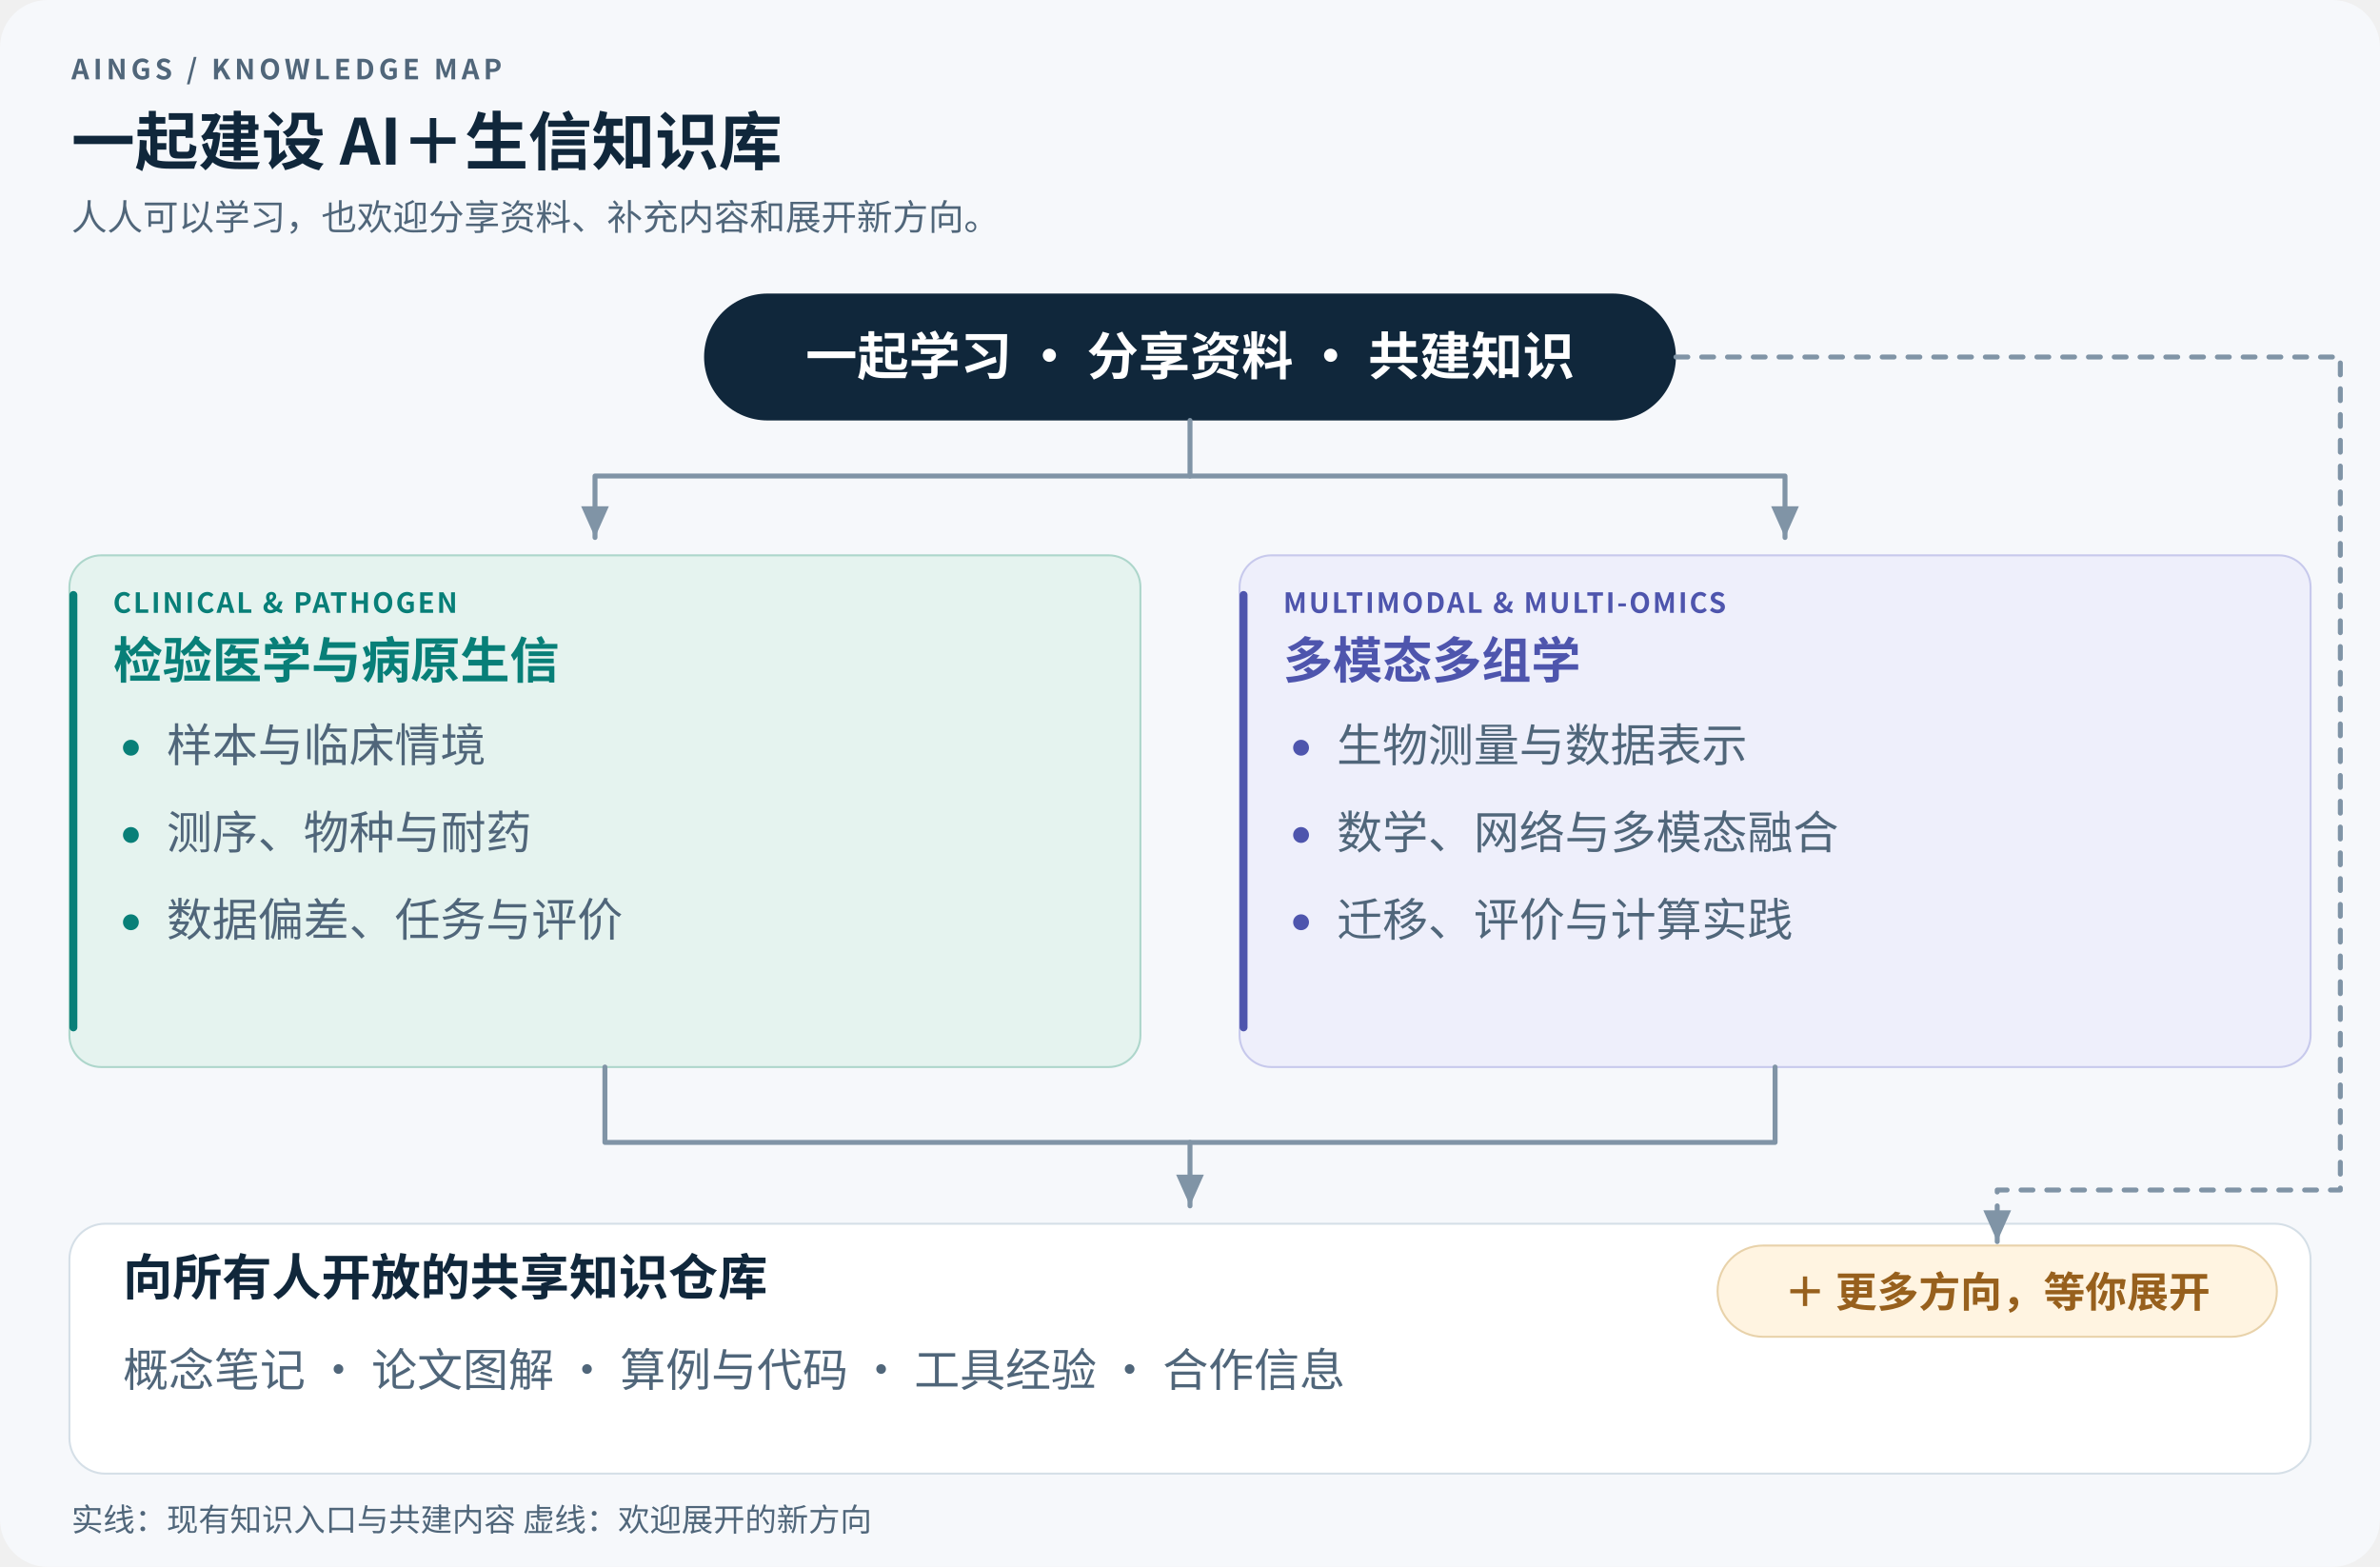
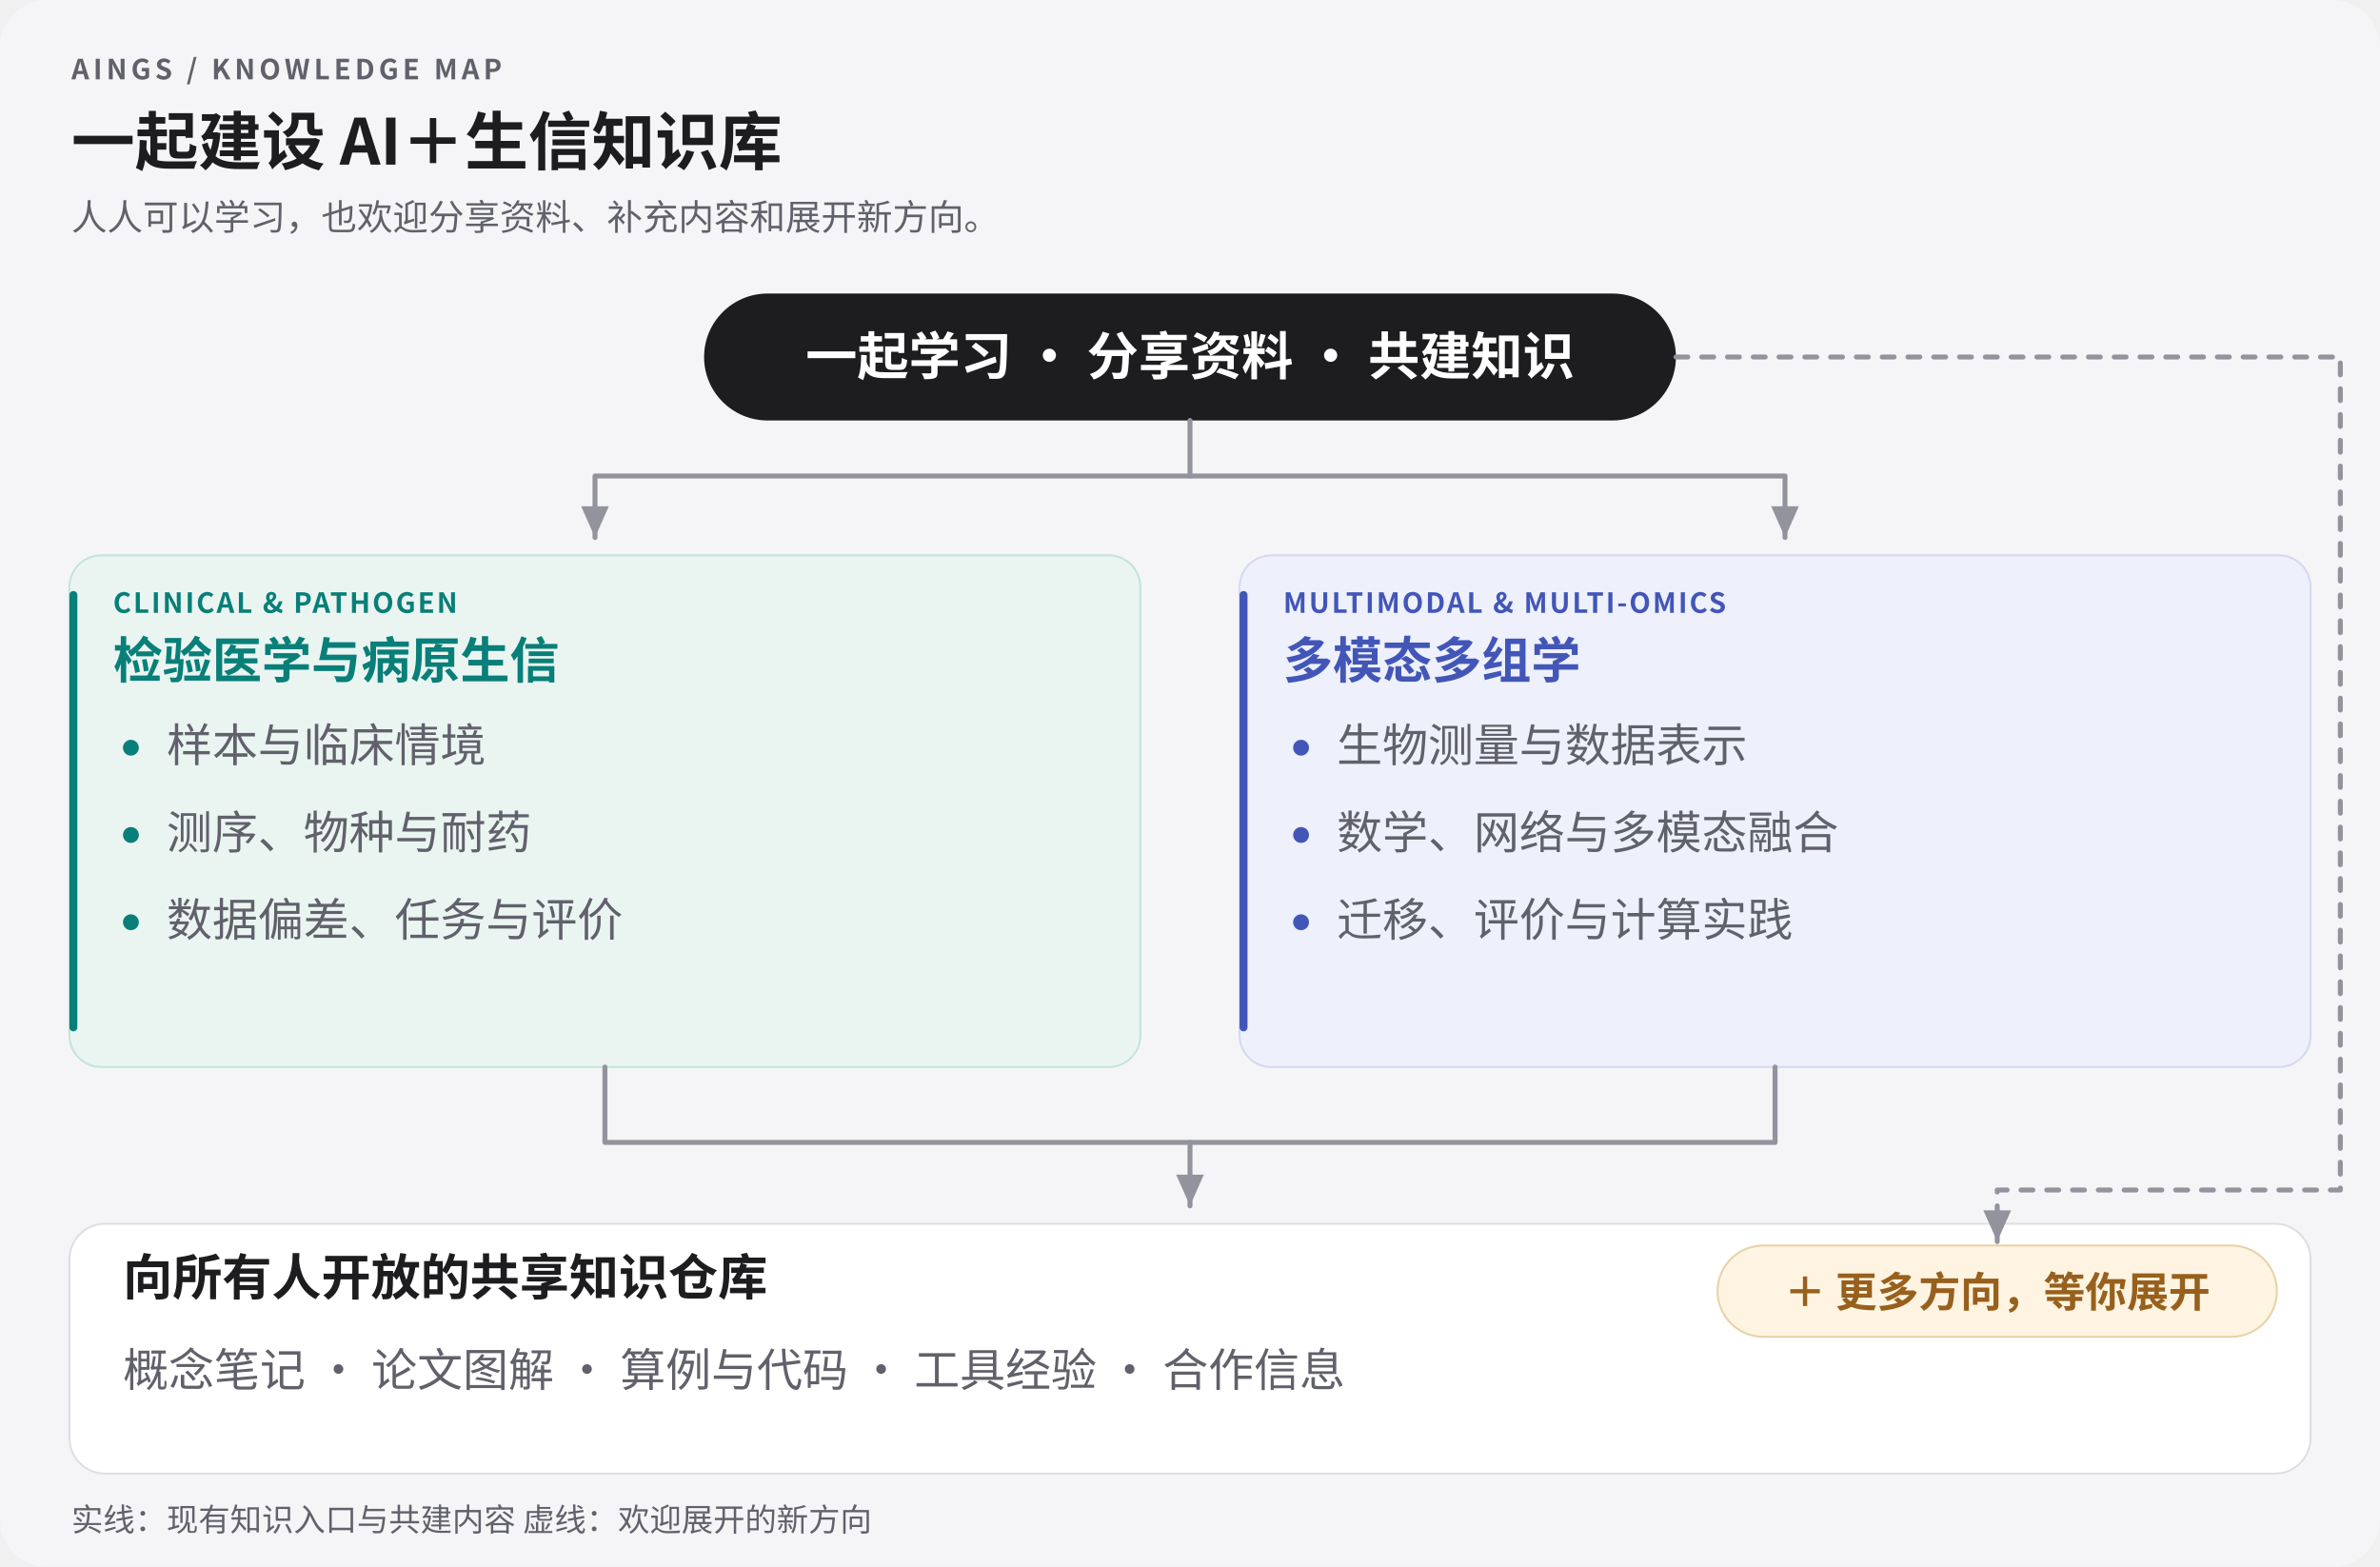
<svg xmlns="http://www.w3.org/2000/svg" width="1200" height="790" viewBox="0 0 1200 790" role="img" aria-labelledby="title desc">
  <defs>
    <linearGradient id="hero" x1="0" y1="0" x2="1" y2="1">
      <stop stop-color="#102c43" />
      <stop offset="1" stop-color="#101b31" />
    </linearGradient>
    <linearGradient id="mint" x1="0" y1="0" x2="1" y2="1">
      <stop stop-color="#5ee0bd" />
      <stop offset="1" stop-color="#91e3df" />
    </linearGradient>
    <linearGradient id="violet" x1="0" y1="0" x2="1" y2="1">
      <stop stop-color="#a0b8ff" />
      <stop offset="1" stop-color="#d4bbf7" />
    </linearGradient>
    <marker id="arrow" viewBox="0 0 10 10" refX="9" refY="5" markerWidth="7" markerHeight="7" orient="auto-start-reverse">
-       <path d="M 0 1 L 9 5 L 0 9 z" fill="#8094a6" />
+       <path d="M 0 1 L 9 5 L 0 9 z" fill="#93939d" />
    </marker>
  </defs>
-   <rect x="0" y="0" width="1200" height="790" rx="24" fill="#f6f8fb" stroke="none" />
-   <text x="36" y="40" font-family="Segoe UI, Microsoft YaHei, Noto Sans CJK SC, sans-serif" font-size="14" font-weight="600" fill="#50667a" text-anchor="start" letter-spacing="2">AINGS / KNOWLEDGE MAP</text>
-   <text x="36" y="83" font-family="Segoe UI, Microsoft YaHei, Noto Sans CJK SC, sans-serif" font-size="32" font-weight="700" fill="#10273b" text-anchor="start">一起建设 AI＋生信知识库</text>
-   <text x="36" y="116" font-family="Segoe UI, Microsoft YaHei, Noto Sans CJK SC, sans-serif" font-size="18" font-weight="400" fill="#50667a" text-anchor="start">人人可以学习，也欢迎分享资料、补充内容和展开新方向。</text>
-   <rect x="355" y="148" width="490" height="64" rx="32" fill="#10273b" stroke="none" />
-   <text x="600" y="189" font-family="Segoe UI, Microsoft YaHei, Noto Sans CJK SC, sans-serif" font-size="26" font-weight="600" fill="#fff" text-anchor="middle">一起学习 · 分享资料 · 共建知识</text>
-   <path d="M 600 212 L 600 240 L 300 240 L 300 271" fill="none" stroke="#8094a6" stroke-width="2.5" stroke-linecap="round" stroke-linejoin="round" marker-end="url(#arrow)" />
-   <path d="M 600 240 L 900 240 L 900 271" fill="none" stroke="#8094a6" stroke-width="2.5" stroke-linecap="round" stroke-linejoin="round" marker-end="url(#arrow)" />
-   <rect x="35" y="280" width="540" height="258" rx="16" fill="#e5f3ef" stroke="#add6cb" />
+   <rect x="0" y="0" width="1200" height="790" rx="24" fill="#f5f5f7" stroke="none" />
+   <text x="36" y="40" font-family="Microsoft YaHei, Segoe UI, PingFang SC, Noto Sans CJK SC, sans-serif" font-size="14" font-weight="600" fill="#61616b" text-anchor="start" letter-spacing="2">AINGS / KNOWLEDGE MAP</text>
+   <text x="36" y="83" font-family="Microsoft YaHei, Segoe UI, PingFang SC, Noto Sans CJK SC, sans-serif" font-size="32" font-weight="700" fill="#1d1d1f" text-anchor="start">一起建设 AI＋生信知识库</text>
+   <text x="36" y="116" font-family="Microsoft YaHei, Segoe UI, PingFang SC, Noto Sans CJK SC, sans-serif" font-size="18" font-weight="400" fill="#61616b" text-anchor="start">人人可以学习，也欢迎分享资料、补充内容和展开新方向。</text>
+   <rect x="355" y="148" width="490" height="64" rx="32" fill="#1d1d1f" stroke="none" />
+   <text x="600" y="189" font-family="Microsoft YaHei, Segoe UI, PingFang SC, Noto Sans CJK SC, sans-serif" font-size="26" font-weight="600" fill="#fff" text-anchor="middle">一起学习 · 分享资料 · 共建知识</text>
+   <path d="M 600 212 L 600 240 L 300 240 L 300 271" fill="none" stroke="#93939d" stroke-width="2.5" stroke-linecap="round" stroke-linejoin="round" marker-end="url(#arrow)" />
+   <path d="M 600 240 L 900 240 L 900 271" fill="none" stroke="#93939d" stroke-width="2.5" stroke-linecap="round" stroke-linejoin="round" marker-end="url(#arrow)" />
+   <rect x="35" y="280" width="540" height="258" rx="16" fill="#eaf5f2" stroke="#c4e4db" />
  <rect x="35" y="298" width="4" height="222" rx="2" fill="#087f78" stroke="none" />
-   <text x="57" y="309" font-family="Segoe UI, Microsoft YaHei, Noto Sans CJK SC, sans-serif" font-size="14" font-weight="600" fill="#087f78" text-anchor="start" letter-spacing="1">CLINICAL &amp; PATHOGEN</text>
-   <text x="57" y="342" font-family="Segoe UI, Microsoft YaHei, Noto Sans CJK SC, sans-serif" font-size="25" font-weight="650" fill="#087f78" text-anchor="start">检验医学与病原生信</text>
+   <text x="57" y="309" font-family="Microsoft YaHei, Segoe UI, PingFang SC, Noto Sans CJK SC, sans-serif" font-size="14" font-weight="600" fill="#087f78" text-anchor="start" letter-spacing="1">CLINICAL &amp; PATHOGEN</text>
+   <text x="57" y="342" font-family="Microsoft YaHei, Segoe UI, PingFang SC, Noto Sans CJK SC, sans-serif" font-size="25" font-weight="650" fill="#087f78" text-anchor="start">检验医学与病原生信</text>
  <circle cx="66" cy="377" r="4" fill="#087f78" stroke="none" stroke-width="1" />
-   <text x="84" y="384" font-family="Segoe UI, Microsoft YaHei, Noto Sans CJK SC, sans-serif" font-size="23" font-weight="400" fill="#50667a" text-anchor="start">样本与临床情境</text>
+   <text x="84" y="384" font-family="Microsoft YaHei, Segoe UI, PingFang SC, Noto Sans CJK SC, sans-serif" font-size="23" font-weight="400" fill="#61616b" text-anchor="start">样本与临床情境</text>
  <circle cx="66" cy="421" r="4" fill="#087f78" stroke="none" stroke-width="1" />
-   <text x="84" y="428" font-family="Segoe UI, Microsoft YaHei, Noto Sans CJK SC, sans-serif" font-size="23" font-weight="400" fill="#50667a" text-anchor="start">测序、物种与耐药</text>
+   <text x="84" y="428" font-family="Microsoft YaHei, Segoe UI, PingFang SC, Noto Sans CJK SC, sans-serif" font-size="23" font-weight="400" fill="#61616b" text-anchor="start">测序、物种与耐药</text>
  <circle cx="66" cy="465" r="4" fill="#087f78" stroke="none" stroke-width="1" />
-   <text x="84" y="472" font-family="Segoe UI, Microsoft YaHei, Noto Sans CJK SC, sans-serif" font-size="23" font-weight="400" fill="#50667a" text-anchor="start">数据偏差、任务与评价</text>
-   <rect x="625" y="280" width="540" height="258" rx="16" fill="#eeeffb" stroke="#c7c9ec" />
-   <rect x="625" y="298" width="4" height="222" rx="2" fill="#4e55ad" stroke="none" />
-   <text x="647" y="309" font-family="Segoe UI, Microsoft YaHei, Noto Sans CJK SC, sans-serif" font-size="14" font-weight="600" fill="#4e55ad" text-anchor="start" letter-spacing="1">MULTIMODAL &amp; MULTI-OMICS</text>
-   <text x="647" y="342" font-family="Segoe UI, Microsoft YaHei, Noto Sans CJK SC, sans-serif" font-size="25" font-weight="650" fill="#4e55ad" text-anchor="start">多模态多组学</text>
-   <circle cx="656" cy="377" r="4" fill="#4e55ad" stroke="none" stroke-width="1" />
-   <text x="674" y="384" font-family="Segoe UI, Microsoft YaHei, Noto Sans CJK SC, sans-serif" font-size="23" font-weight="400" fill="#50667a" text-anchor="start">生物测量与数据表示</text>
-   <circle cx="656" cy="421" r="4" fill="#4e55ad" stroke="none" stroke-width="1" />
-   <text x="674" y="428" font-family="Segoe UI, Microsoft YaHei, Noto Sans CJK SC, sans-serif" font-size="23" font-weight="400" fill="#50667a" text-anchor="start">数学、网络与多模态融合</text>
-   <circle cx="656" cy="465" r="4" fill="#4e55ad" stroke="none" stroke-width="1" />
-   <text x="674" y="472" font-family="Segoe UI, Microsoft YaHei, Noto Sans CJK SC, sans-serif" font-size="23" font-weight="400" fill="#50667a" text-anchor="start">迁移、评价与计算实践</text>
-   <path d="M 305 538 L 305 576 L 600 576 L 600 608" fill="none" stroke="#8094a6" stroke-width="2.5" stroke-linecap="round" stroke-linejoin="round" marker-end="url(#arrow)" />
-   <path d="M 895 538 L 895 576 L 600 576" fill="none" stroke="#8094a6" stroke-width="2.5" stroke-linecap="round" stroke-linejoin="round" />
-   <rect x="35" y="617" width="1130" height="126" rx="18" fill="#ffffff" stroke="#d5dfe7" />
-   <text x="62" y="653" font-family="Segoe UI, Microsoft YaHei, Noto Sans CJK SC, sans-serif" font-size="25" font-weight="650" fill="#10273b" text-anchor="start">向所有人开放的共享知识仓库</text>
-   <text x="62" y="699" font-family="Segoe UI, Microsoft YaHei, Noto Sans CJK SC, sans-serif" font-size="23" font-weight="400" fill="#50667a" text-anchor="start">概念笔记  ·  论文图解  ·  算例与代码  ·  工具经验  ·  合作信息</text>
+   <text x="84" y="472" font-family="Microsoft YaHei, Segoe UI, PingFang SC, Noto Sans CJK SC, sans-serif" font-size="23" font-weight="400" fill="#61616b" text-anchor="start">数据偏差、任务与评价</text>
+   <rect x="625" y="280" width="540" height="258" rx="16" fill="#eef0fb" stroke="#d4d9ee" />
+   <rect x="625" y="298" width="4" height="222" rx="2" fill="#4256b8" stroke="none" />
+   <text x="647" y="309" font-family="Microsoft YaHei, Segoe UI, PingFang SC, Noto Sans CJK SC, sans-serif" font-size="14" font-weight="600" fill="#4256b8" text-anchor="start" letter-spacing="1">MULTIMODAL &amp; MULTI-OMICS</text>
+   <text x="647" y="342" font-family="Microsoft YaHei, Segoe UI, PingFang SC, Noto Sans CJK SC, sans-serif" font-size="25" font-weight="650" fill="#4256b8" text-anchor="start">多模态多组学</text>
+   <circle cx="656" cy="377" r="4" fill="#4256b8" stroke="none" stroke-width="1" />
+   <text x="674" y="384" font-family="Microsoft YaHei, Segoe UI, PingFang SC, Noto Sans CJK SC, sans-serif" font-size="23" font-weight="400" fill="#61616b" text-anchor="start">生物测量与数据表示</text>
+   <circle cx="656" cy="421" r="4" fill="#4256b8" stroke="none" stroke-width="1" />
+   <text x="674" y="428" font-family="Microsoft YaHei, Segoe UI, PingFang SC, Noto Sans CJK SC, sans-serif" font-size="23" font-weight="400" fill="#61616b" text-anchor="start">数学、网络与多模态融合</text>
+   <circle cx="656" cy="465" r="4" fill="#4256b8" stroke="none" stroke-width="1" />
+   <text x="674" y="472" font-family="Microsoft YaHei, Segoe UI, PingFang SC, Noto Sans CJK SC, sans-serif" font-size="23" font-weight="400" fill="#61616b" text-anchor="start">迁移、评价与计算实践</text>
+   <path d="M 305 538 L 305 576 L 600 576 L 600 608" fill="none" stroke="#93939d" stroke-width="2.5" stroke-linecap="round" stroke-linejoin="round" marker-end="url(#arrow)" />
+   <path d="M 895 538 L 895 576 L 600 576" fill="none" stroke="#93939d" stroke-width="2.5" stroke-linecap="round" stroke-linejoin="round" />
+   <rect x="35" y="617" width="1130" height="126" rx="18" fill="#ffffff" stroke="#dedee4" />
+   <text x="62" y="653" font-family="Microsoft YaHei, Segoe UI, PingFang SC, Noto Sans CJK SC, sans-serif" font-size="25" font-weight="650" fill="#1d1d1f" text-anchor="start">向所有人开放的共享知识仓库</text>
+   <text x="62" y="699" font-family="Microsoft YaHei, Segoe UI, PingFang SC, Noto Sans CJK SC, sans-serif" font-size="23" font-weight="400" fill="#61616b" text-anchor="start">概念笔记  ·  论文图解  ·  算例与代码  ·  工具经验  ·  合作信息</text>
  <rect x="866" y="628" width="282" height="46" rx="23" fill="#fff4e1" stroke="#e8d2aa" />
-   <text x="1007" y="659" font-family="Segoe UI, Microsoft YaHei, Noto Sans CJK SC, sans-serif" font-size="21" font-weight="600" fill="#97601d" text-anchor="middle">＋ 更多方向，等你展开</text>
-   <path d="M 845 180 L 1180 180 L 1180 600 L 1007 600 L 1007 626" fill="none" stroke="#8094a6" stroke-width="2.5" stroke-linecap="round" stroke-linejoin="round" marker-end="url(#arrow)" stroke-dasharray="6 7" />
-   <text x="36" y="772" font-family="Segoe UI, Microsoft YaHei, Noto Sans CJK SC, sans-serif" font-size="16" font-weight="400" fill="#50667a" text-anchor="start">实线：现有知识入口与共建内容    虚线：欢迎展开的新方向</text>
+   <text x="1007" y="659" font-family="Microsoft YaHei, Segoe UI, PingFang SC, Noto Sans CJK SC, sans-serif" font-size="21" font-weight="600" fill="#97601d" text-anchor="middle">＋ 更多方向，等你展开</text>
+   <path d="M 845 180 L 1180 180 L 1180 600 L 1007 600 L 1007 626" fill="none" stroke="#93939d" stroke-width="2.5" stroke-linecap="round" stroke-linejoin="round" marker-end="url(#arrow)" stroke-dasharray="6 7" />
+   <text x="36" y="772" font-family="Microsoft YaHei, Segoe UI, PingFang SC, Noto Sans CJK SC, sans-serif" font-size="16" font-weight="400" fill="#61616b" text-anchor="start">实线：现有知识入口与共建内容    虚线：欢迎展开的新方向</text>
</svg>
